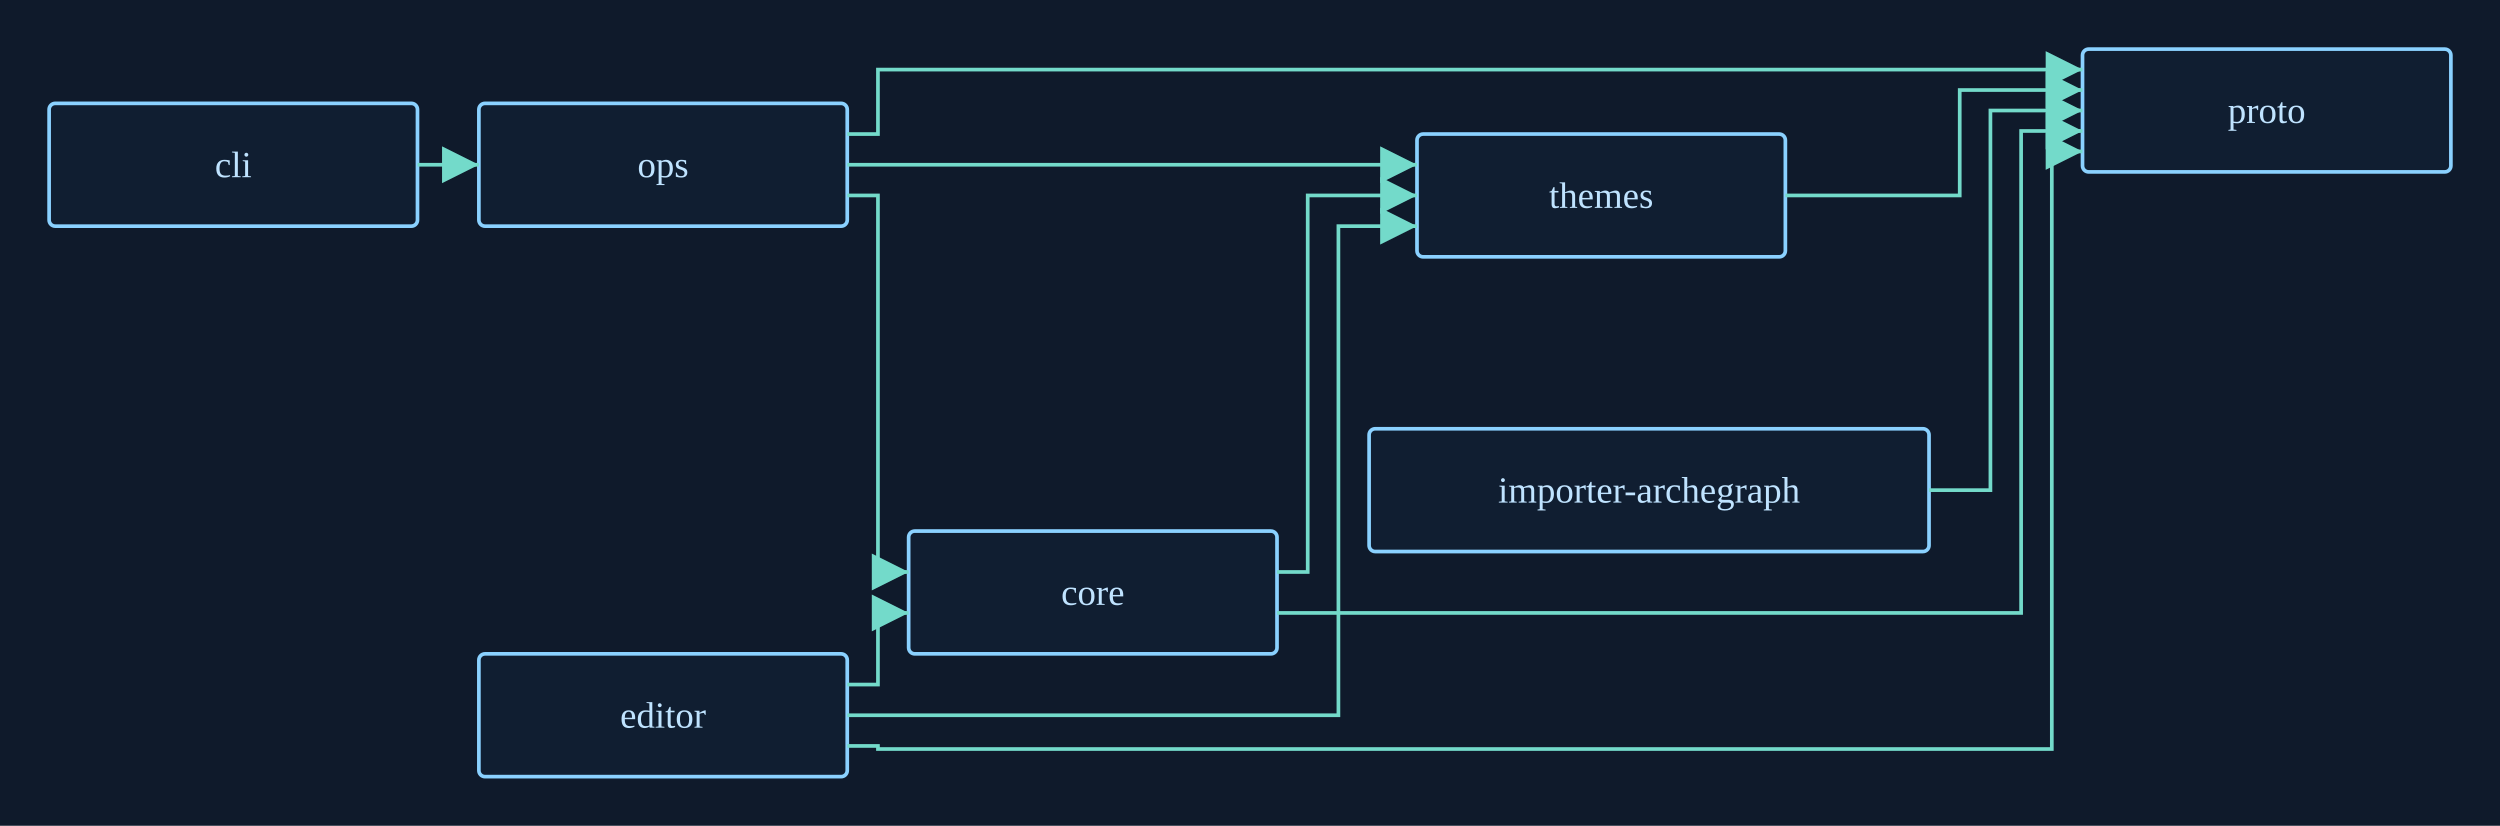
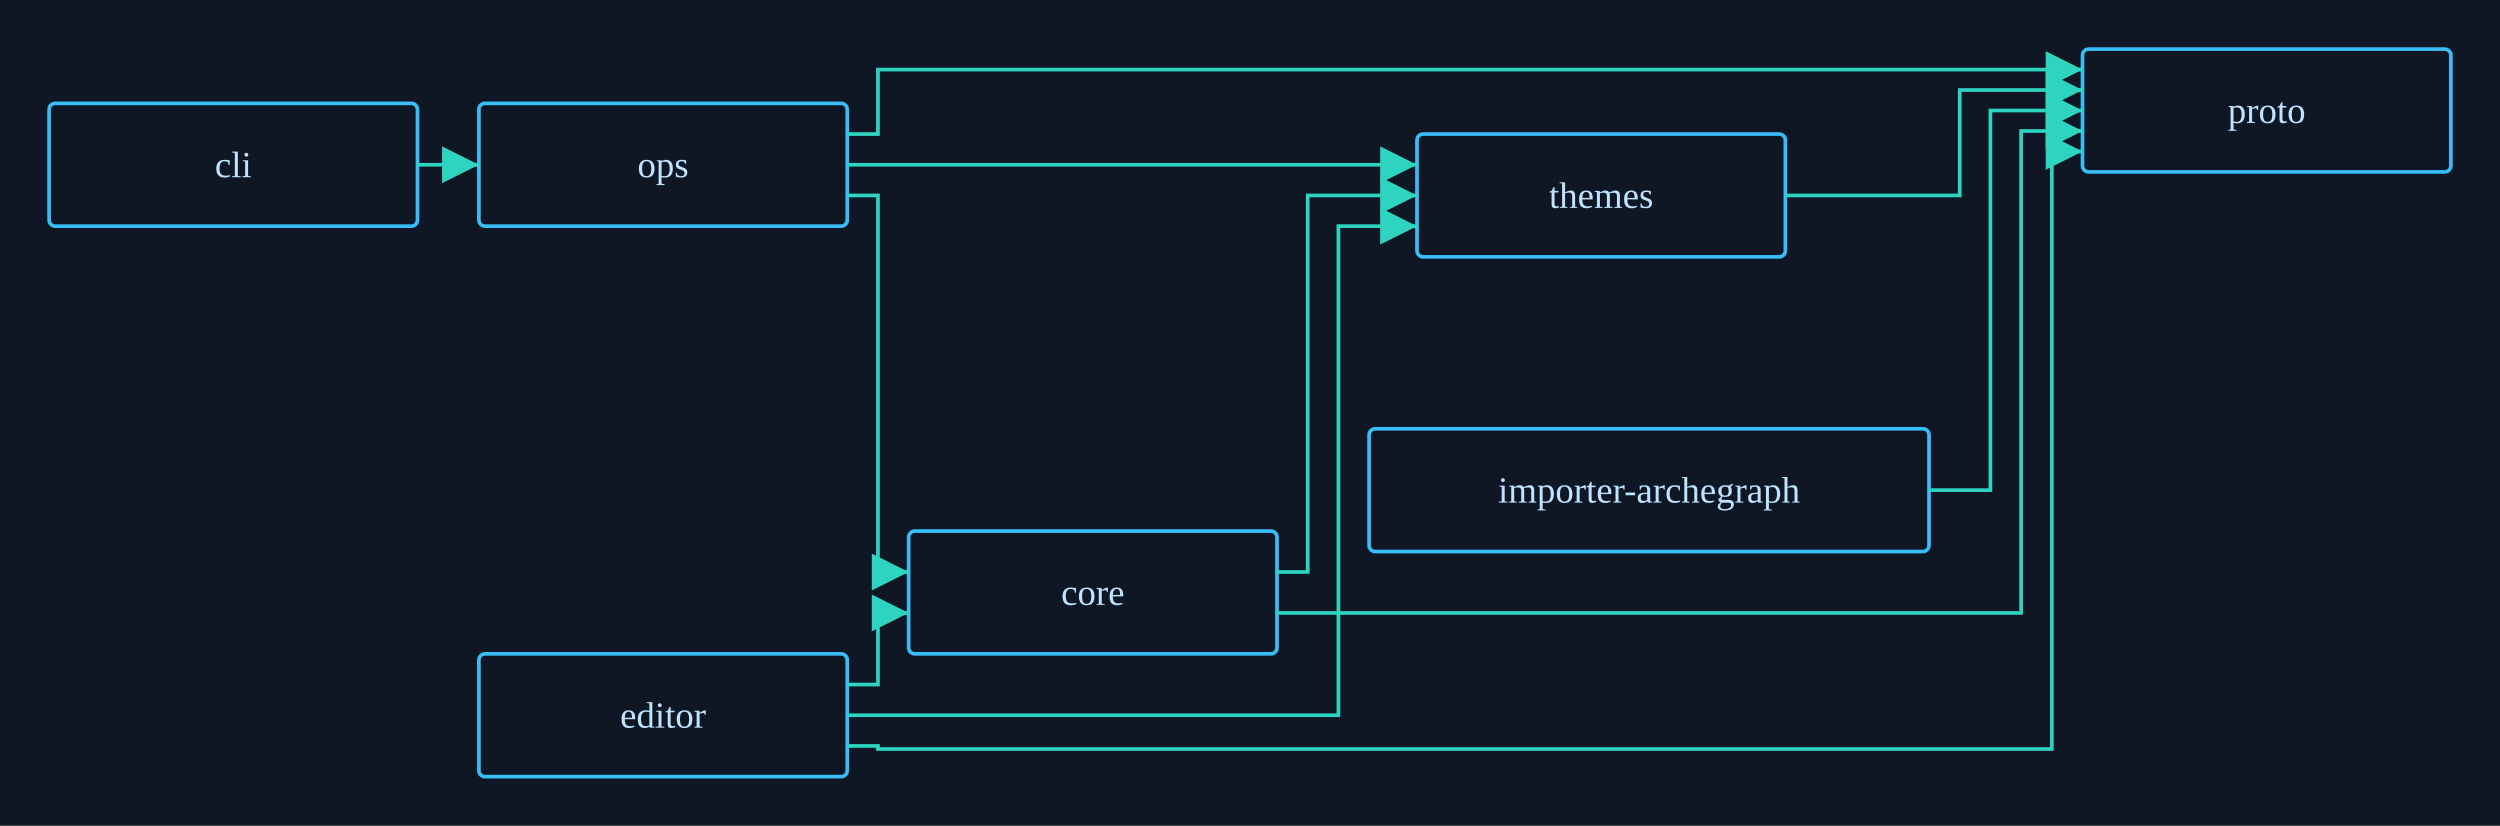
<svg xmlns="http://www.w3.org/2000/svg" viewBox="-4.00 -4.00 814.40 269.00" width="814.40" height="269.00">
  <defs>
    <marker id="ah-filled" markerWidth="10" markerHeight="10" refX="10" refY="5" orient="auto">
      <path d="M0,0 L10,5 L0,10 Z" fill="context-stroke" stroke="none" />
    </marker>
  </defs>
-   <rect x="-4.00" y="-4.00" width="814.40" height="269.00" fill="#0f1a2b" />
+   <rect x="-4.00" y="-4.00" width="814.40" height="269.00" fill="#0f1724" />
  <g id="node-cli" data-element-id="cli" data-kind="node">
-     <rect x="12.00" y="29.67" width="120.00" height="40.00" rx="2.00" fill="#122238" fill-opacity="0.55" stroke="#8ad1ff" stroke-width="1.20" />
+     <rect x="12.00" y="29.67" width="120.00" height="40.00" rx="2.00" fill="#122238" fill-opacity="0.00" stroke="#38bdf8" stroke-width="1.20" />
    <text x="72.00" y="49.67" text-anchor="middle" dominant-baseline="central" fill="#bfe3ff">
      <tspan x="72.00" dy="0">cli</tspan>
    </text>
  </g>
  <g id="node-core" data-element-id="core" data-kind="node">
-     <rect x="292.00" y="169.00" width="120.00" height="40.00" rx="2.00" fill="#122238" fill-opacity="0.55" stroke="#8ad1ff" stroke-width="1.20" />
+     <rect x="292.00" y="169.00" width="120.00" height="40.00" rx="2.00" fill="#122238" fill-opacity="0.00" stroke="#38bdf8" stroke-width="1.20" />
    <text x="352.00" y="189.00" text-anchor="middle" dominant-baseline="central" fill="#bfe3ff">
      <tspan x="352.00" dy="0">core</tspan>
    </text>
  </g>
  <g id="node-editor" data-element-id="editor" data-kind="node">
-     <rect x="152.00" y="209.00" width="120.00" height="40.00" rx="2.00" fill="#122238" fill-opacity="0.55" stroke="#8ad1ff" stroke-width="1.20" />
+     <rect x="152.00" y="209.00" width="120.00" height="40.00" rx="2.00" fill="#122238" fill-opacity="0.00" stroke="#38bdf8" stroke-width="1.20" />
    <text x="212.00" y="229.00" text-anchor="middle" dominant-baseline="central" fill="#bfe3ff">
      <tspan x="212.00" dy="0">editor</tspan>
    </text>
  </g>
  <g id="node-importer-archegraph" data-element-id="importer-archegraph" data-kind="node">
-     <rect x="442.00" y="135.67" width="182.40" height="40.00" rx="2.00" fill="#122238" fill-opacity="0.55" stroke="#8ad1ff" stroke-width="1.20" />
+     <rect x="442.00" y="135.67" width="182.40" height="40.00" rx="2.00" fill="#122238" fill-opacity="0.00" stroke="#38bdf8" stroke-width="1.20" />
    <text x="533.20" y="155.67" text-anchor="middle" dominant-baseline="central" fill="#bfe3ff">
      <tspan x="533.20" dy="0">importer-archegraph</tspan>
    </text>
  </g>
  <g id="node-ops" data-element-id="ops" data-kind="node">
-     <rect x="152.00" y="29.67" width="120.00" height="40.00" rx="2.00" fill="#122238" fill-opacity="0.55" stroke="#8ad1ff" stroke-width="1.20" />
+     <rect x="152.00" y="29.67" width="120.00" height="40.00" rx="2.00" fill="#122238" fill-opacity="0.00" stroke="#38bdf8" stroke-width="1.20" />
    <text x="212.00" y="49.67" text-anchor="middle" dominant-baseline="central" fill="#bfe3ff">
      <tspan x="212.00" dy="0">ops</tspan>
    </text>
  </g>
  <g id="node-proto" data-element-id="proto" data-kind="node">
-     <rect x="674.40" y="12.00" width="120.00" height="40.00" rx="2.00" fill="#122238" fill-opacity="0.55" stroke="#8ad1ff" stroke-width="1.20" />
+     <rect x="674.40" y="12.00" width="120.00" height="40.00" rx="2.00" fill="#122238" fill-opacity="0.00" stroke="#38bdf8" stroke-width="1.20" />
    <text x="734.40" y="32.00" text-anchor="middle" dominant-baseline="central" fill="#bfe3ff">
      <tspan x="734.40" dy="0">proto</tspan>
    </text>
  </g>
  <g id="node-themes" data-element-id="themes" data-kind="node">
-     <rect x="457.60" y="39.67" width="120.00" height="40.00" rx="2.00" fill="#122238" fill-opacity="0.55" stroke="#8ad1ff" stroke-width="1.20" />
+     <rect x="457.60" y="39.67" width="120.00" height="40.00" rx="2.00" fill="#122238" fill-opacity="0.00" stroke="#38bdf8" stroke-width="1.20" />
    <text x="517.60" y="59.67" text-anchor="middle" dominant-baseline="central" fill="#bfe3ff">
      <tspan x="517.60" dy="0">themes</tspan>
    </text>
  </g>
  <g id="edge-cli__ops" data-element-id="cli__ops" data-kind="edge">
    <path d="M 132.00,49.67 L 152.00,49.67" fill="none" stroke="transparent" stroke-width="12" style="pointer-events: stroke" />
-     <path d="M 132.00,49.67 L 152.00,49.67" fill="none" stroke="#73daca" stroke-width="1.20" marker-end="url(#ah-filled)" />
+     <path d="M 132.00,49.67 L 152.00,49.67" fill="none" stroke="#2dd4bf" stroke-width="1.20" marker-end="url(#ah-filled)" />
    <text x="142.00" y="49.67" text-anchor="middle" dominant-baseline="central" fill="#bfe3ff">
      <tspan x="142.00" dy="0" />
    </text>
  </g>
  <g id="edge-core__proto" data-element-id="core__proto" data-kind="edge">
    <path d="M 412.00,195.67 L 654.40,195.67 L 654.40,38.67 L 674.40,38.67" fill="none" stroke="transparent" stroke-width="12" style="pointer-events: stroke" />
-     <path d="M 412.00,195.67 L 654.40,195.67 L 654.40,38.67 L 674.40,38.67" fill="none" stroke="#73daca" stroke-width="1.20" marker-end="url(#ah-filled)" />
+     <path d="M 412.00,195.67 L 654.40,195.67 L 654.40,38.67 L 674.40,38.67" fill="none" stroke="#2dd4bf" stroke-width="1.20" marker-end="url(#ah-filled)" />
    <text x="543.20" y="117.17" text-anchor="middle" dominant-baseline="central" fill="#bfe3ff">
      <tspan x="543.20" dy="0" />
    </text>
  </g>
  <g id="edge-core__themes" data-element-id="core__themes" data-kind="edge">
    <path d="M 412.00,182.33 L 422.00,182.33 L 422.00,59.67 L 457.60,59.67" fill="none" stroke="transparent" stroke-width="12" style="pointer-events: stroke" />
-     <path d="M 412.00,182.33 L 422.00,182.33 L 422.00,59.67 L 457.60,59.67" fill="none" stroke="#73daca" stroke-width="1.20" marker-end="url(#ah-filled)" />
+     <path d="M 412.00,182.33 L 422.00,182.33 L 422.00,59.67 L 457.60,59.67" fill="none" stroke="#2dd4bf" stroke-width="1.20" marker-end="url(#ah-filled)" />
    <text x="434.80" y="121.00" text-anchor="middle" dominant-baseline="central" fill="#bfe3ff">
      <tspan x="434.80" dy="0" />
    </text>
  </g>
  <g id="edge-editor__core" data-element-id="editor__core" data-kind="edge">
    <path d="M 272.00,219.00 L 282.00,219.00 L 282.00,195.67 L 292.00,195.67" fill="none" stroke="transparent" stroke-width="12" style="pointer-events: stroke" />
-     <path d="M 272.00,219.00 L 282.00,219.00 L 282.00,195.67 L 292.00,195.67" fill="none" stroke="#73daca" stroke-width="1.20" marker-end="url(#ah-filled)" />
+     <path d="M 272.00,219.00 L 282.00,219.00 L 282.00,195.67 L 292.00,195.67" fill="none" stroke="#2dd4bf" stroke-width="1.20" marker-end="url(#ah-filled)" />
    <text x="282.00" y="207.33" text-anchor="middle" dominant-baseline="central" fill="#bfe3ff">
      <tspan x="282.00" dy="0" />
    </text>
  </g>
  <g id="edge-editor__proto" data-element-id="editor__proto" data-kind="edge">
    <path d="M 272.00,239.00 L 282.00,239.00 L 282.00,240.00 L 664.40,240.00 L 664.40,45.33 L 674.40,45.33" fill="none" stroke="transparent" stroke-width="12" style="pointer-events: stroke" />
-     <path d="M 272.00,239.00 L 282.00,239.00 L 282.00,240.00 L 664.40,240.00 L 664.40,45.33 L 674.40,45.33" fill="none" stroke="#73daca" stroke-width="1.20" marker-end="url(#ah-filled)" />
+     <path d="M 272.00,239.00 L 282.00,239.00 L 282.00,240.00 L 664.40,240.00 L 664.40,45.33 L 674.40,45.33" fill="none" stroke="#2dd4bf" stroke-width="1.20" marker-end="url(#ah-filled)" />
    <text x="473.20" y="142.17" text-anchor="middle" dominant-baseline="central" fill="#bfe3ff">
      <tspan x="473.20" dy="0" />
    </text>
  </g>
  <g id="edge-editor__themes" data-element-id="editor__themes" data-kind="edge">
    <path d="M 272.00,229.00 L 432.00,229.00 L 432.00,69.67 L 457.60,69.67" fill="none" stroke="transparent" stroke-width="12" style="pointer-events: stroke" />
-     <path d="M 272.00,229.00 L 432.00,229.00 L 432.00,69.67 L 457.60,69.67" fill="none" stroke="#73daca" stroke-width="1.20" marker-end="url(#ah-filled)" />
+     <path d="M 272.00,229.00 L 432.00,229.00 L 432.00,69.67 L 457.60,69.67" fill="none" stroke="#2dd4bf" stroke-width="1.20" marker-end="url(#ah-filled)" />
    <text x="364.80" y="149.33" text-anchor="middle" dominant-baseline="central" fill="#bfe3ff">
      <tspan x="364.80" dy="0" />
    </text>
  </g>
  <g id="edge-importer-archegraph__proto" data-element-id="importer-archegraph__proto" data-kind="edge">
    <path d="M 624.40,155.67 L 644.40,155.67 L 644.40,32.00 L 674.40,32.00" fill="none" stroke="transparent" stroke-width="12" style="pointer-events: stroke" />
-     <path d="M 624.40,155.67 L 644.40,155.67 L 644.40,32.00 L 674.40,32.00" fill="none" stroke="#73daca" stroke-width="1.20" marker-end="url(#ah-filled)" />
+     <path d="M 624.40,155.67 L 644.40,155.67 L 644.40,32.00 L 674.40,32.00" fill="none" stroke="#2dd4bf" stroke-width="1.20" marker-end="url(#ah-filled)" />
    <text x="649.40" y="93.83" text-anchor="middle" dominant-baseline="central" fill="#bfe3ff">
      <tspan x="649.40" dy="0" />
    </text>
  </g>
  <g id="edge-ops__core" data-element-id="ops__core" data-kind="edge">
    <path d="M 272.00,59.67 L 282.00,59.67 L 282.00,182.33 L 292.00,182.33" fill="none" stroke="transparent" stroke-width="12" style="pointer-events: stroke" />
-     <path d="M 272.00,59.67 L 282.00,59.67 L 282.00,182.33 L 292.00,182.33" fill="none" stroke="#73daca" stroke-width="1.20" marker-end="url(#ah-filled)" />
+     <path d="M 272.00,59.67 L 282.00,59.67 L 282.00,182.33 L 292.00,182.33" fill="none" stroke="#2dd4bf" stroke-width="1.20" marker-end="url(#ah-filled)" />
    <text x="282.00" y="121.00" text-anchor="middle" dominant-baseline="central" fill="#bfe3ff">
      <tspan x="282.00" dy="0" />
    </text>
  </g>
  <g id="edge-ops__proto" data-element-id="ops__proto" data-kind="edge">
    <path d="M 272.00,39.67 L 282.00,39.67 L 282.00,18.67 L 674.40,18.67" fill="none" stroke="transparent" stroke-width="12" style="pointer-events: stroke" />
-     <path d="M 272.00,39.67 L 282.00,39.67 L 282.00,18.67 L 674.40,18.67" fill="none" stroke="#73daca" stroke-width="1.20" marker-end="url(#ah-filled)" />
+     <path d="M 272.00,39.67 L 282.00,39.67 L 282.00,18.67 L 674.40,18.67" fill="none" stroke="#2dd4bf" stroke-width="1.20" marker-end="url(#ah-filled)" />
    <text x="473.20" y="29.17" text-anchor="middle" dominant-baseline="central" fill="#bfe3ff">
      <tspan x="473.20" dy="0" />
    </text>
  </g>
  <g id="edge-ops__themes" data-element-id="ops__themes" data-kind="edge">
    <path d="M 272.00,49.67 L 457.60,49.67" fill="none" stroke="transparent" stroke-width="12" style="pointer-events: stroke" />
-     <path d="M 272.00,49.67 L 457.60,49.67" fill="none" stroke="#73daca" stroke-width="1.20" marker-end="url(#ah-filled)" />
+     <path d="M 272.00,49.67 L 457.60,49.67" fill="none" stroke="#2dd4bf" stroke-width="1.20" marker-end="url(#ah-filled)" />
    <text x="364.80" y="49.67" text-anchor="middle" dominant-baseline="central" fill="#bfe3ff">
      <tspan x="364.80" dy="0" />
    </text>
  </g>
  <g id="edge-themes__proto" data-element-id="themes__proto" data-kind="edge">
    <path d="M 577.60,59.67 L 634.40,59.67 L 634.40,25.33 L 674.40,25.33" fill="none" stroke="transparent" stroke-width="12" style="pointer-events: stroke" />
-     <path d="M 577.60,59.67 L 634.40,59.67 L 634.40,25.33 L 674.40,25.33" fill="none" stroke="#73daca" stroke-width="1.20" marker-end="url(#ah-filled)" />
+     <path d="M 577.60,59.67 L 634.40,59.67 L 634.40,25.33 L 674.40,25.33" fill="none" stroke="#2dd4bf" stroke-width="1.20" marker-end="url(#ah-filled)" />
    <text x="626.00" y="42.50" text-anchor="middle" dominant-baseline="central" fill="#bfe3ff">
      <tspan x="626.00" dy="0" />
    </text>
  </g>
</svg>
